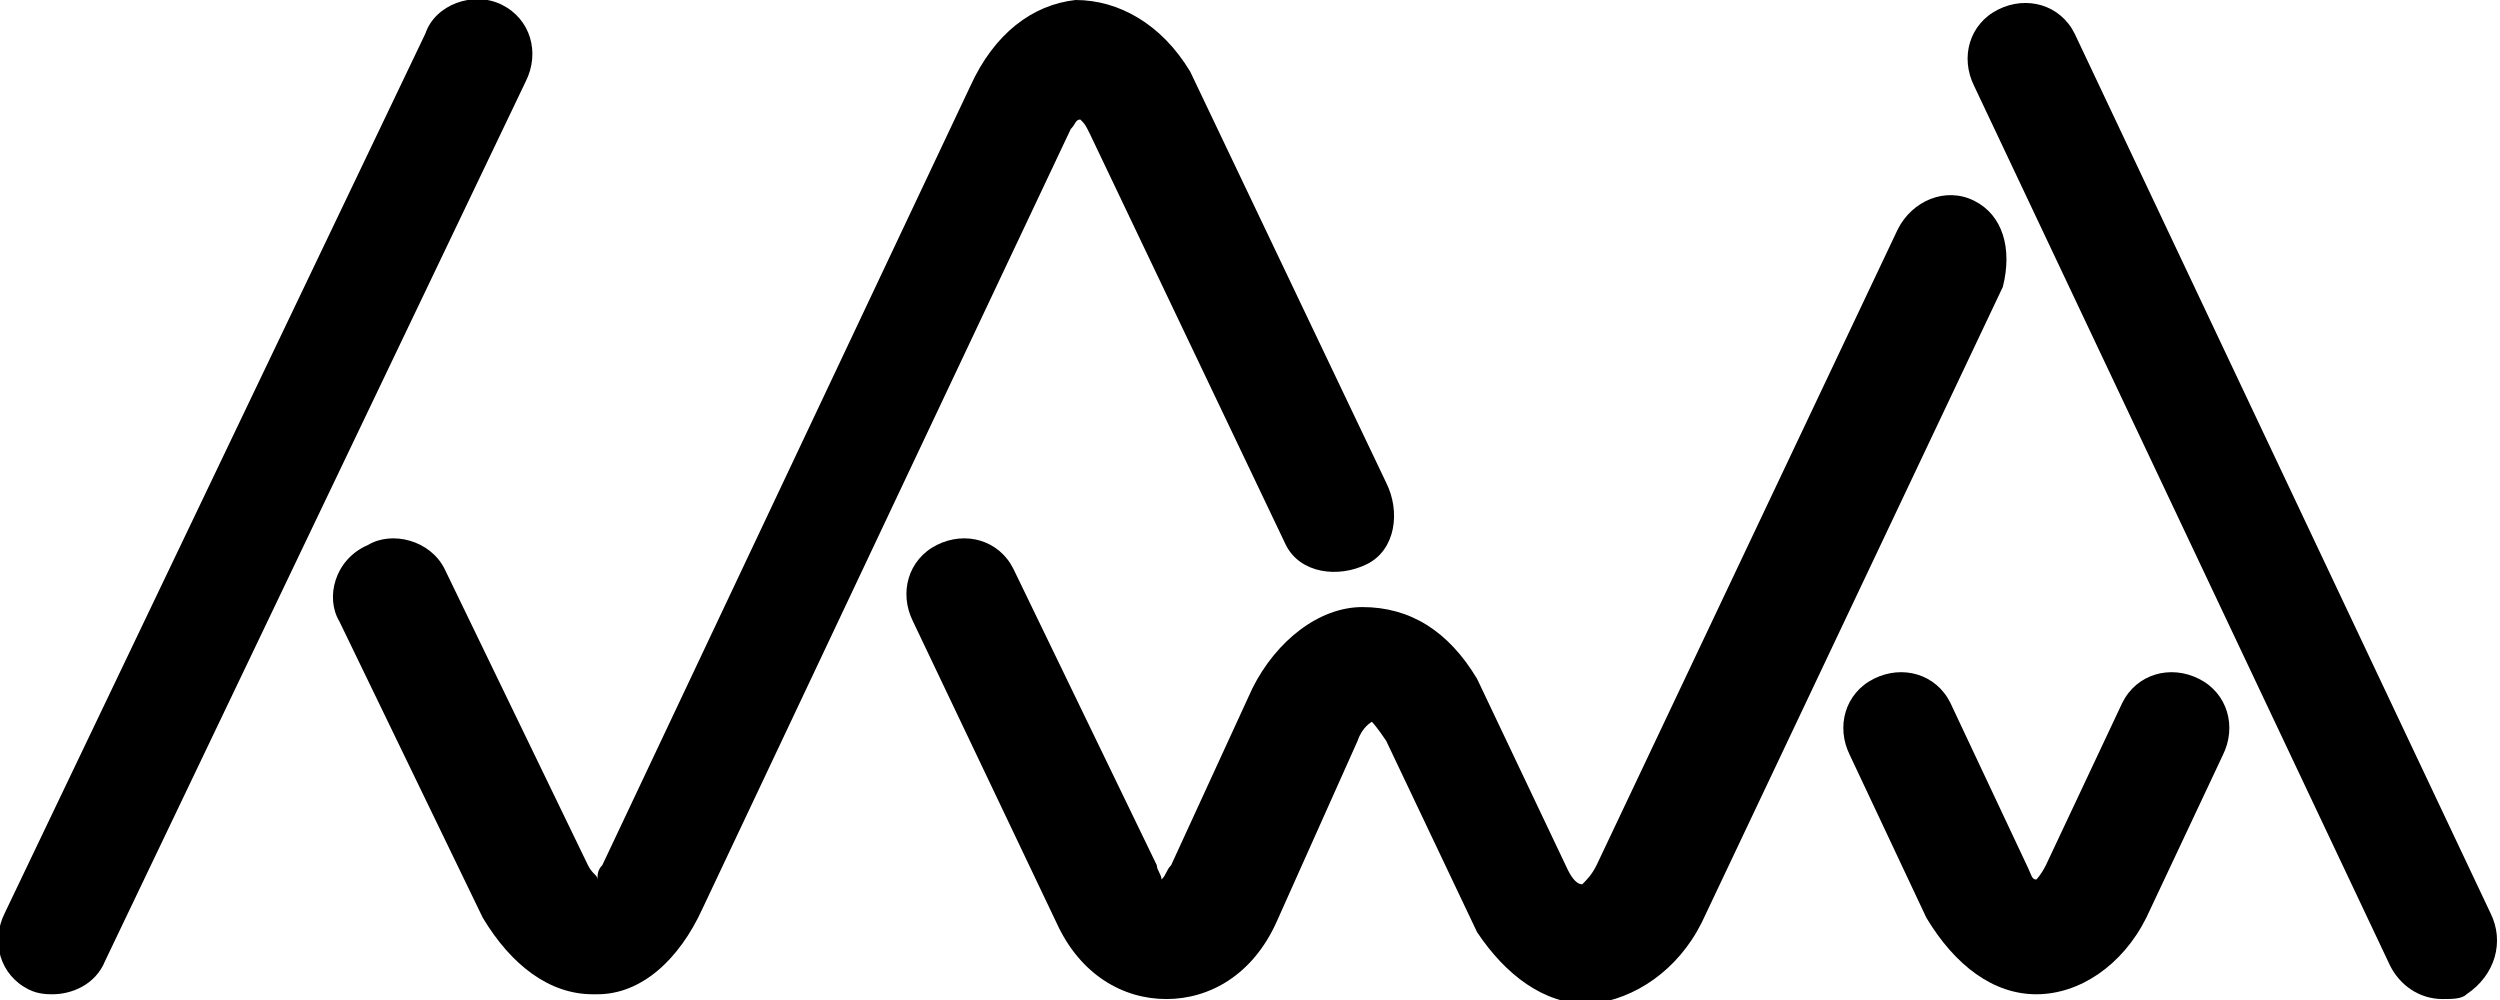
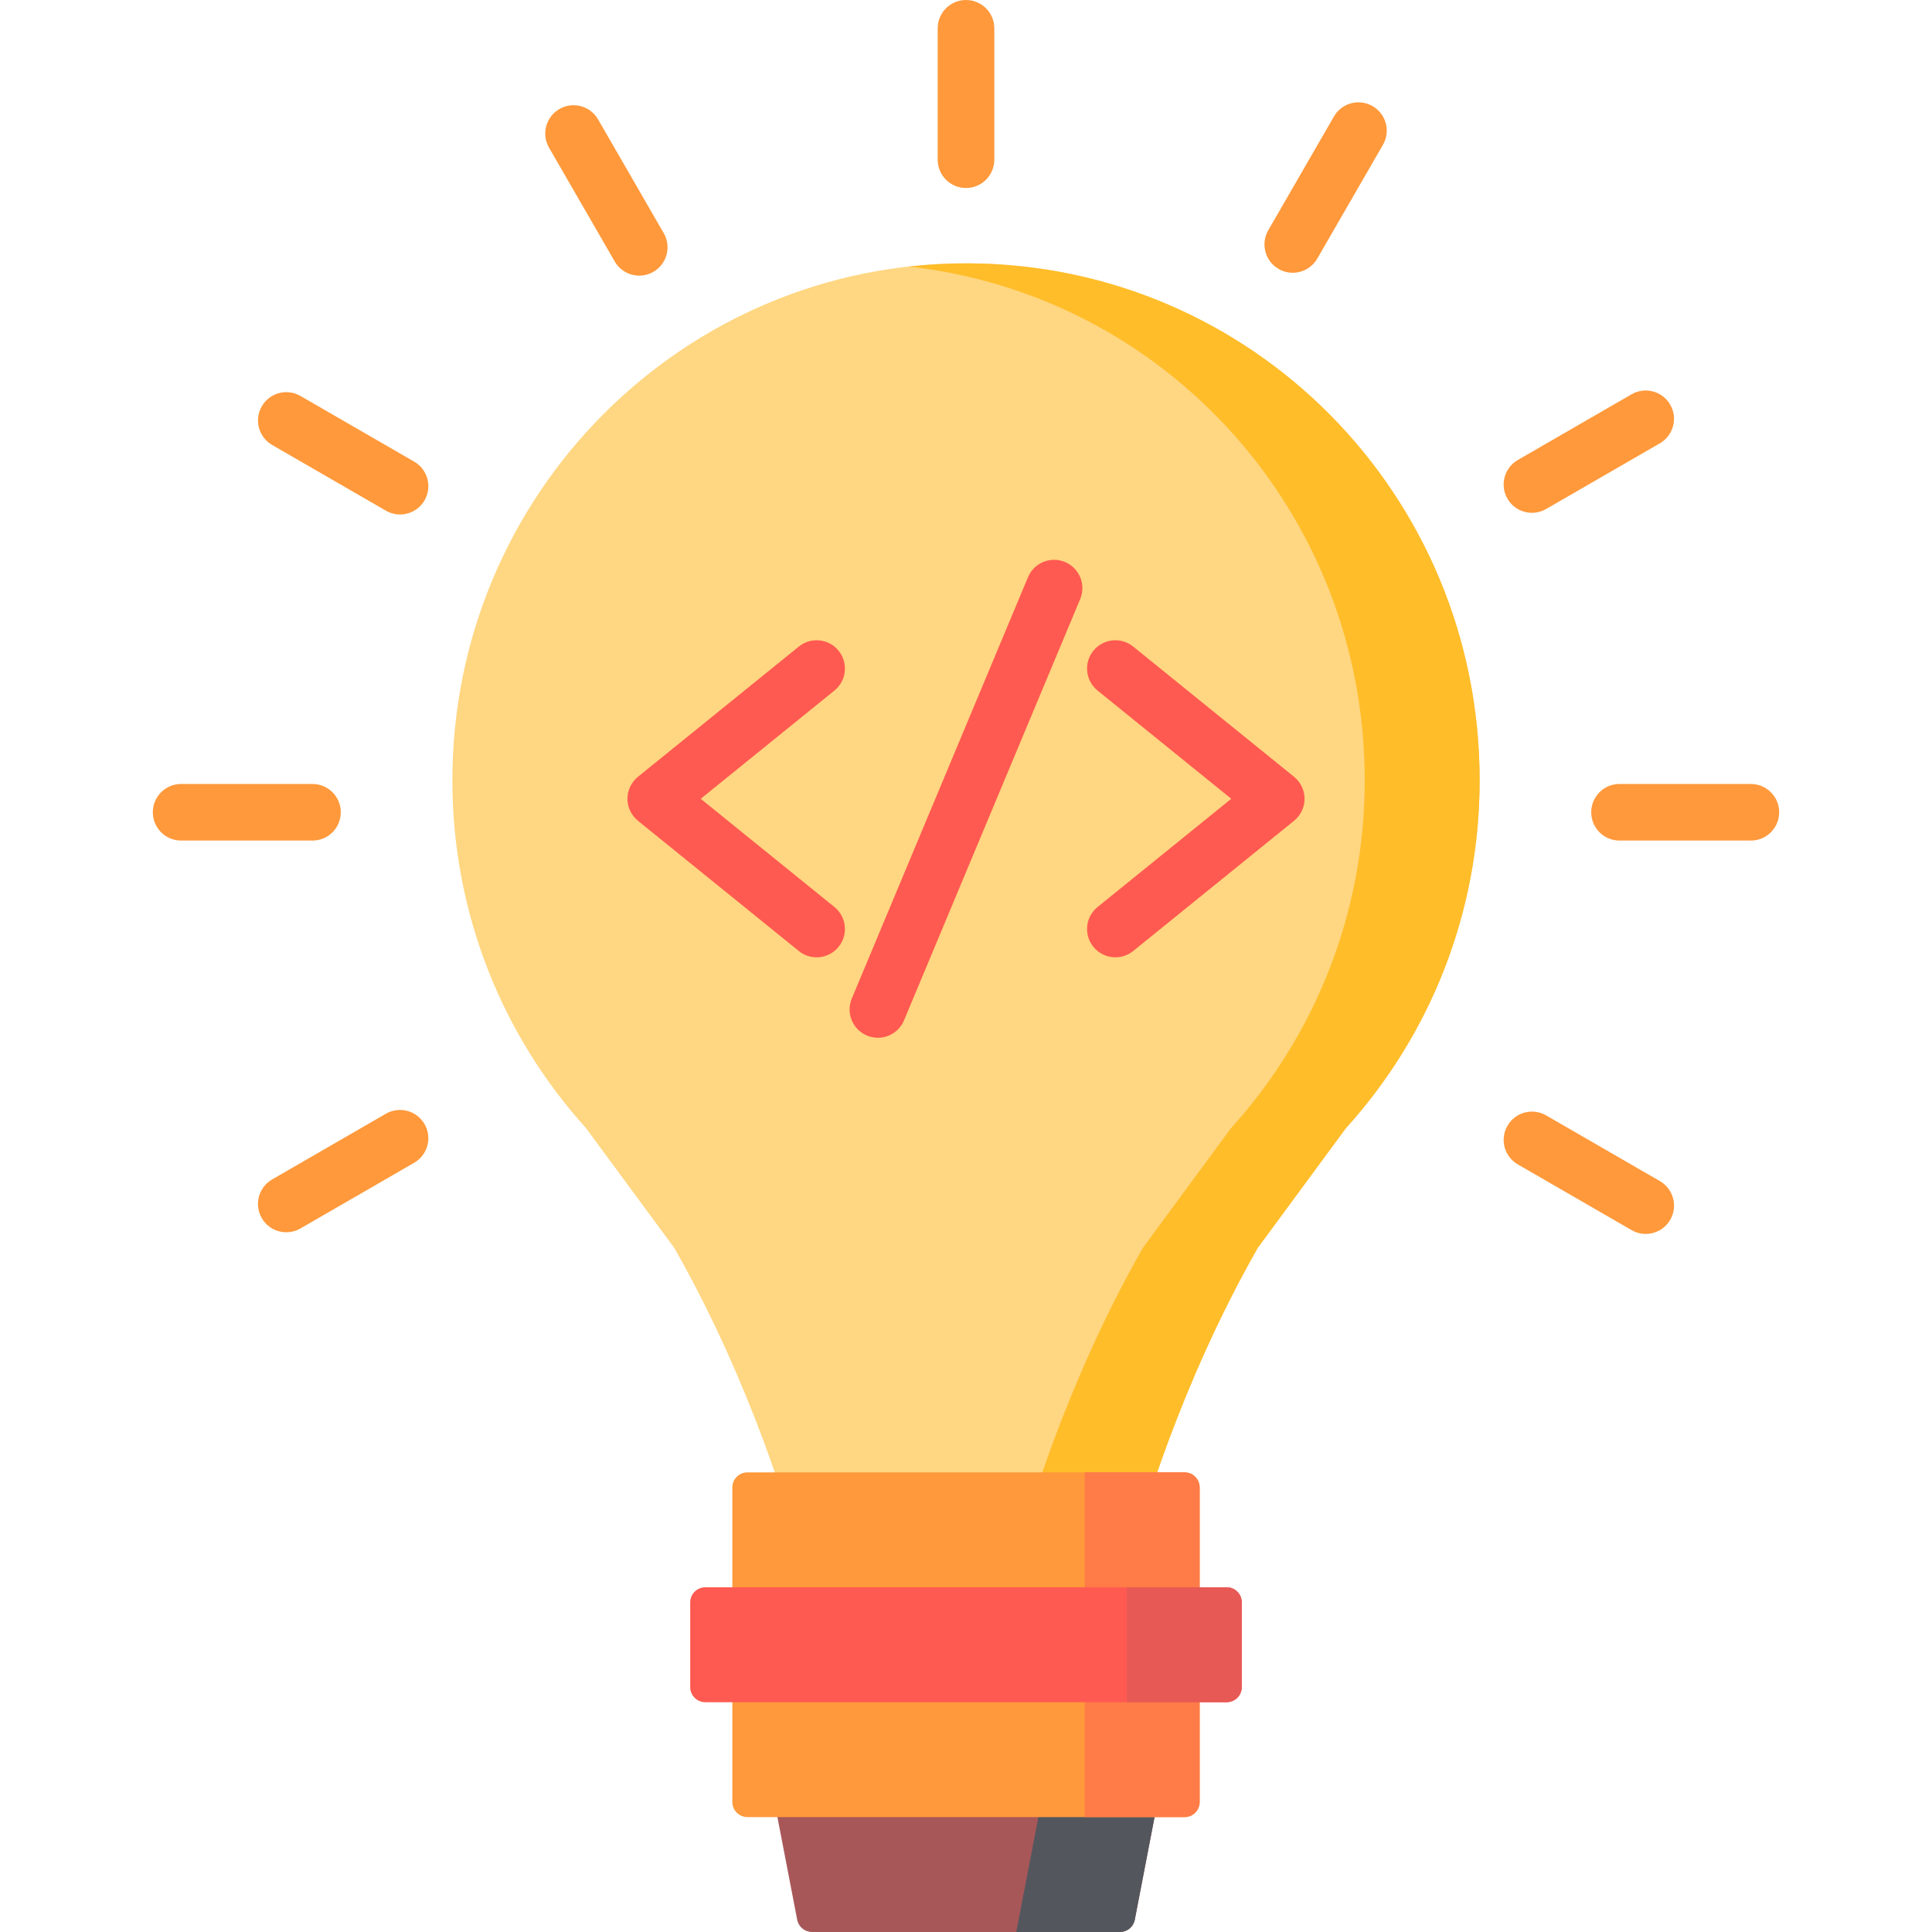
- <svg xmlns="http://www.w3.org/2000/svg" version="1.1" id="Layer_1" x="0px" y="0px" viewBox="0 0 52.3 20.9" style="enable-background:new 0 0 52.3 20.9;" xml:space="preserve">
-   <g>
-     <path d="M10.5,0.1c-0.6-0.3-1.4,0-1.6,0.6L0.1,19.1c-0.3,0.6-0.1,1.3,0.5,1.6c0.2,0.1,0.4,0.1,0.5,0.1c0.4,0,0.9-0.2,1.1-0.7   L11,1.7C11.3,1.1,11.1,0.4,10.5,0.1z" />
-     <path d="M41.3,4.2c-0.6-0.3-1.3,0-1.6,0.6l-6.3,13.3c-0.1,0.2-0.2,0.3-0.3,0.4c-0.1,0-0.2-0.1-0.3-0.3l-1.9-4   c-0.6-1-1.4-1.5-2.4-1.5c-0.9,0-1.8,0.7-2.3,1.7l-1.7,3.7c-0.1,0.1-0.1,0.2-0.2,0.3c0-0.1-0.1-0.2-0.1-0.3l-3-6.2   c-0.3-0.6-1-0.8-1.6-0.5s-0.8,1-0.5,1.6l3,6.3c0.5,1.1,1.4,1.6,2.3,1.6l0,0c0.9,0,1.8-0.5,2.3-1.6l1.7-3.8c0.1-0.3,0.3-0.4,0.3-0.4   s0.1,0.1,0.3,0.4l1.9,4c0.6,0.9,1.4,1.5,2.3,1.5h0.1c0.9-0.1,1.8-0.7,2.3-1.7L41.9,6C42.1,5.2,41.9,4.5,41.3,4.2z" />
-     <path d="M52.1,19.1L43.4,0.7c-0.3-0.6-1-0.8-1.6-0.5s-0.8,1-0.5,1.6L50,20.2c0.2,0.4,0.6,0.7,1.1,0.7c0.2,0,0.4,0,0.5-0.1   C52.2,20.4,52.4,19.7,52.1,19.1z" />
-     <path d="M22.6,2.5c0.1,0.1,0.1,0.1,0.2,0.3l4.1,8.6c0.3,0.6,1.1,0.7,1.7,0.4s0.7-1.1,0.4-1.7l-4.1-8.6c-0.6-1-1.5-1.5-2.4-1.5   c-0.9,0.1-1.7,0.7-2.2,1.8l-7.7,16.3c-0.1,0.1-0.1,0.2-0.1,0.3c0-0.1-0.1-0.1-0.2-0.3l-3-6.2c-0.3-0.6-1.1-0.8-1.6-0.5   C7,11.7,6.8,12.5,7.1,13l3,6.2c0.6,1,1.4,1.6,2.3,1.6h0.1c0.9,0,1.7-0.7,2.2-1.8l7.7-16.3C22.5,2.6,22.5,2.5,22.6,2.5z" />
-     <path d="M46,14.2c-0.6-0.3-1.3-0.1-1.6,0.5l-1.6,3.4c-0.1,0.2-0.2,0.3-0.2,0.3c-0.1,0-0.1-0.1-0.2-0.3l-1.6-3.4   c-0.3-0.6-1-0.8-1.6-0.5s-0.8,1-0.5,1.6l1.6,3.4c0.6,1,1.4,1.6,2.3,1.6c0.9,0,1.8-0.6,2.3-1.6l1.6-3.4C46.8,15.2,46.6,14.5,46,14.2   z" />
+ <svg xmlns="http://www.w3.org/2000/svg" enable-background="new 0 0 512 512" version="1.1" viewBox="0 0 512 512" xml:space="preserve">
+   <path d="m392.12 206.79c0 35.533-13.441 67.909-35.488 92.249-7.789 10.579-15.507 21.063-23.296 31.642-21.183 37.106-31.166 73.722-31.166 73.722h-92.334s-9.982-36.611-31.162-73.715c-7.835-10.632-15.599-21.167-23.435-31.798-21.967-24.323-35.353-56.64-35.353-92.1 0-75.888 61.317-137.38 136.82-137 75.171 0.376 135.42 61.343 135.42 137z" fill="#FFD681" />
+   <path d="m256.7 69.786c-5.366-0.027-10.657 0.269-15.863 0.851 68.226 7.597 120.83 65.458 120.83 136.15 0 35.533-13.441 67.909-35.488 92.249-7.789 10.579-15.507 21.063-23.296 31.642-21.183 37.106-31.166 73.722-31.166 73.722h30.453s9.983-36.616 31.166-73.722c7.789-10.579 15.507-21.063 23.296-31.642 22.047-24.34 35.488-56.716 35.488-92.249 0-75.658-60.248-136.62-135.42-137z" fill="#FFBD2A" />
+   <path d="m296.8 512h-81.609c-1.917 0-3.565-1.361-3.928-3.243l-6.022-31.257h101.51l-6.022 31.257c-0.363 1.882-2.01 3.243-3.928 3.243z" fill="#A85759" />
+   <path d="m275.96 477.5-6.647 34.5h27.488c1.917 0 3.565-1.361 3.928-3.243l6.022-31.257h-30.791z" fill="#53575D" />
+   <path d="m313.92 481.55h-115.84c-2.209 0-4-1.791-4-4v-83.358c0-2.209 1.791-4 4-4h115.84c2.209 0 4 1.791 4 4v83.358c1e-3 2.209-1.79 4-3.999 4z" fill="#FF993B" />
+   <path d="m287.47 390.19v91.358h26.453c2.209 0 4-1.791 4-4v-83.358c0-2.209-1.791-4-4-4h-26.453z" fill="#FF7B48" />
+   <g fill="#FF993B">
+     <path d="m256 49.823c-4.143 0-7.5-3.358-7.5-7.5v-34.823c0-4.142 3.357-7.5 7.5-7.5s7.5 3.358 7.5 7.5v34.823c0 4.142-3.357 7.5-7.5 7.5z" />
+     <path d="m169.41 73.044c-2.592 0-5.113-1.346-6.503-3.752l-17.406-30.158c-2.07-3.587-0.841-8.174 2.747-10.245 3.586-2.07 8.173-0.842 10.245 2.747l17.406 30.158c2.07 3.587 0.841 8.174-2.747 10.245-1.18 0.681-2.469 1.005-3.742 1.005z" />
+     <path d="m106.01 136.34c-1.273 0-2.563-0.324-3.744-1.007l-30.147-17.412c-3.587-2.072-4.815-6.659-2.743-10.246 2.071-3.587 6.659-4.815 10.245-2.744l30.147 17.412c3.587 2.072 4.815 6.659 2.744 10.246-1.39 2.406-3.911 3.751-6.502 3.751z" />
+     <path d="m436.13 327c-1.273 0-2.563-0.324-3.744-1.007l-30.147-17.412c-3.587-2.072-4.815-6.659-2.744-10.246 2.072-3.588 6.66-4.815 10.246-2.744l30.147 17.412c3.587 2.072 4.815 6.659 2.743 10.246-1.389 2.406-3.91 3.751-6.501 3.751z" />
+     <path d="m82.812 222.76h-34.812c-4.143 0-7.5-3.358-7.5-7.5s3.357-7.5 7.5-7.5h34.812c4.143 0 7.5 3.358 7.5 7.5s-3.358 7.5-7.5 7.5z" />
+     <path d="m464 222.76h-34.812c-4.143 0-7.5-3.358-7.5-7.5s3.357-7.5 7.5-7.5h34.812c4.143 0 7.5 3.358 7.5 7.5s-3.357 7.5-7.5 7.5z" />
+     <path d="m75.874 326.56c-2.592 0-5.112-1.345-6.501-3.75-2.072-3.587-0.844-8.174 2.743-10.246l30.147-17.412c3.589-2.072 8.175-0.843 10.246 2.744s0.843 8.174-2.744 10.246l-30.147 17.412c-1.181 0.681-2.472 1.006-3.744 1.006z" />
+     <path d="m405.99 135.9c-2.592 0-5.112-1.345-6.501-3.75-2.072-3.587-0.844-8.174 2.743-10.246l30.147-17.412c3.589-2.071 8.175-0.843 10.245 2.744 2.072 3.587 0.844 8.174-2.743 10.246l-30.147 17.412c-1.181 0.681-2.471 1.006-3.744 1.006z" />
+     <path d="m342.59 72.281c-1.272 0-2.562-0.324-3.742-1.006-3.588-2.07-4.817-6.657-2.747-10.245l17.406-30.158c2.071-3.588 6.659-4.817 10.245-2.747 3.588 2.07 4.817 6.657 2.747 10.245l-17.406 30.159c-1.39 2.406-3.911 3.752-6.503 3.752z" />
  </g>
+   <g fill="#FF5A51">
+     <path d="m216.41 253.7c-1.657 0-3.325-0.547-4.714-1.671l-42.634-34.513c-1.759-1.424-2.781-3.566-2.781-5.83s1.021-4.405 2.781-5.829l42.634-34.513c3.22-2.606 7.941-2.109 10.548 1.11s2.109 7.942-1.11 10.548l-35.433 28.684 35.433 28.683c3.22 2.606 3.717 7.329 1.11 10.548-1.481 1.832-3.648 2.782-5.834 2.783z" />
+     <path d="m295.59 253.7c-2.186 0-4.352-0.951-5.834-2.782-2.606-3.219-2.109-7.942 1.11-10.548l35.433-28.683-35.433-28.684c-3.22-2.606-3.717-7.329-1.11-10.548 2.605-3.219 7.328-3.718 10.548-1.11l42.634 34.513c1.76 1.424 2.781 3.566 2.781 5.829s-1.022 4.405-2.781 5.83l-42.634 34.513c-1.389 1.122-3.057 1.669-4.714 1.67z" />
+     <path d="m232.65 275.02c-0.965 0-1.945-0.187-2.891-0.583-3.821-1.598-5.624-5.992-4.025-9.813l46.693-111.66c1.598-3.822 5.994-5.625 9.813-4.026 3.821 1.598 5.624 5.992 4.025 9.813l-46.693 111.66c-1.202 2.877-3.988 4.609-6.922 4.609z" />
+     <path d="m182.91 447.1v-22.453c0-2.209 1.791-4 4-4h138.17c2.209 0 4 1.791 4 4v22.453c0 2.209-1.791 4-4 4h-138.17c-2.209 0-4-1.791-4-4z" />
+   </g>
+   <path d="m298.63 420.64v30.453h26.453c2.209 0 4-1.791 4-4v-22.453c0-2.209-1.791-4-4-4h-26.453z" fill="#E75955" />
</svg>
